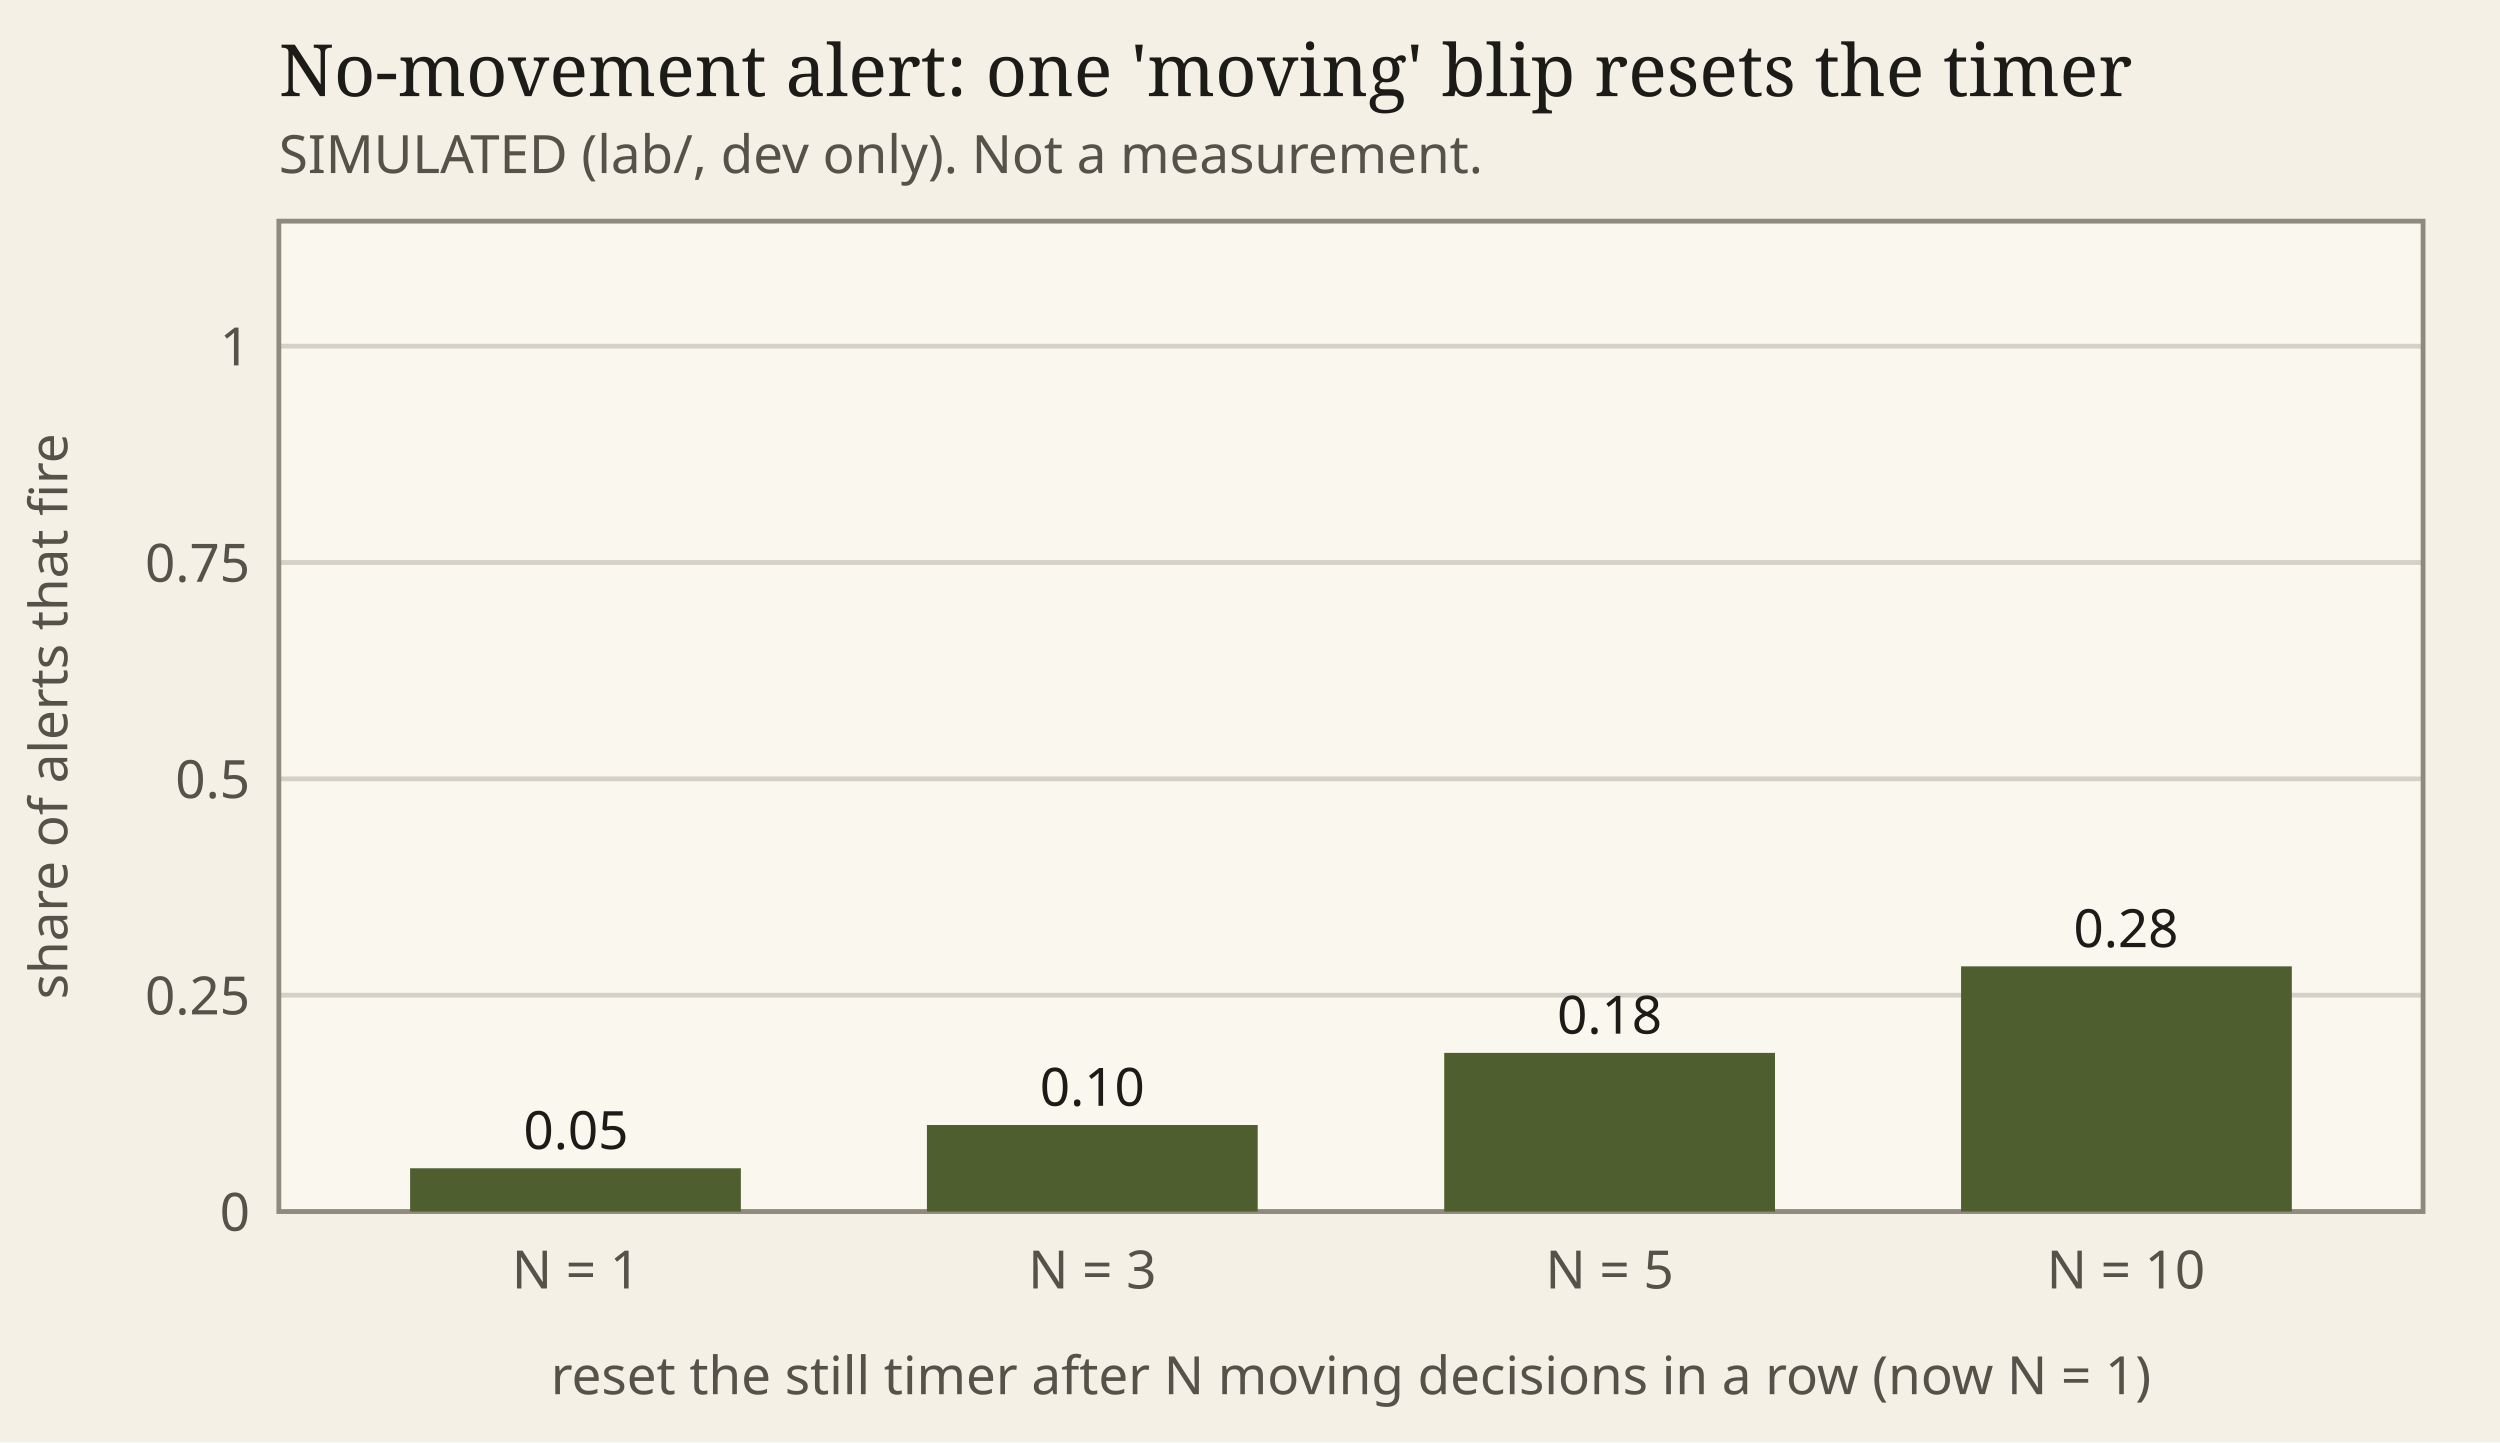
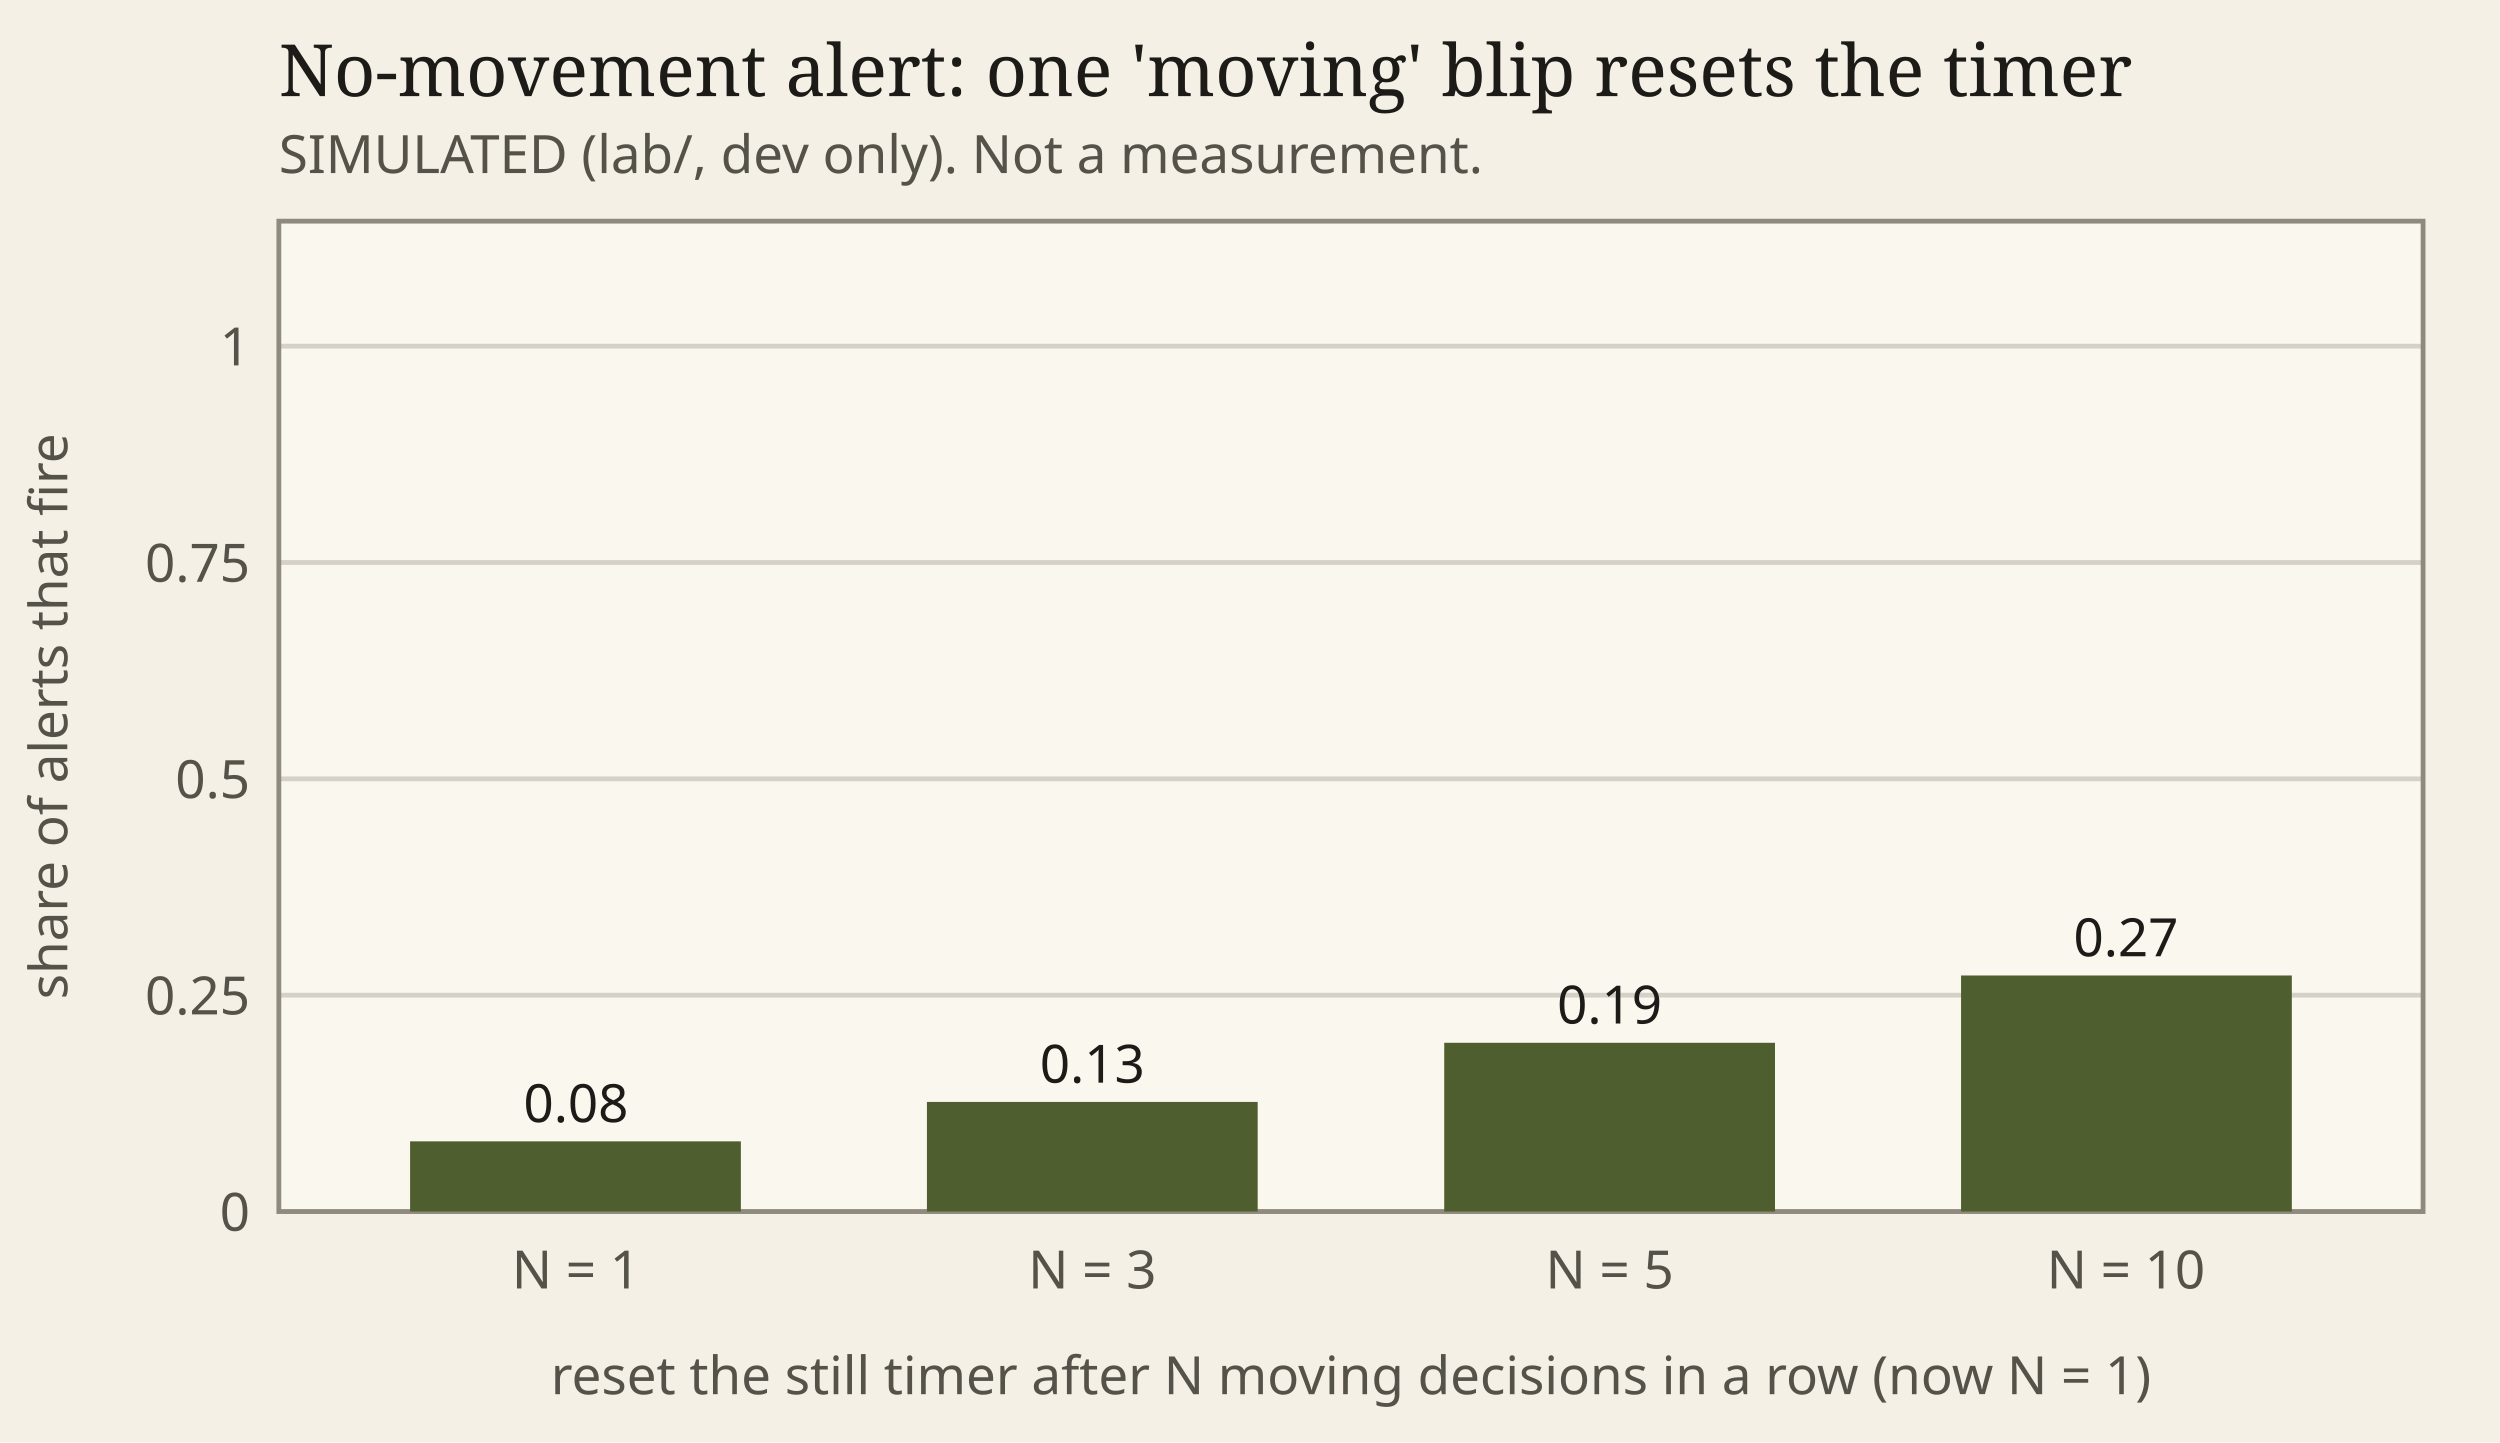
<svg xmlns="http://www.w3.org/2000/svg" width="520" height="300" viewBox="0 0 520 300" font-family="Hanken Grotesk, sans-serif" font-size="11" fill="#1C1B17">
  <rect width="520" height="300" fill="#F4F0E6" />
  <rect x="58" y="46" width="446" height="206" fill="#FAF7EF" stroke="#8F8A7E" />
  <text x="58" y="20" font-family="Newsreader, serif" font-size="15">No-movement alert: one 'moving' blip resets the timer</text>
  <text x="58" y="36" fill="#55524A">SIMULATED (lab/, dev only). Not a measurement.</text>
  <text x="281" y="290" text-anchor="middle" fill="#55524A">reset the still timer after N moving decisions in a row (now N = 1)</text>
  <text transform="translate(14 149) rotate(-90)" text-anchor="middle" fill="#55524A">share of alerts that fire</text>
  <line x1="58" x2="504" y1="252.0" y2="252.0" stroke="#8F8A7E" stroke-opacity="0.35" />
  <text x="52" y="256.0" text-anchor="end" fill="#55524A">0</text>
  <line x1="58" x2="504" y1="207.0" y2="207.0" stroke="#8F8A7E" stroke-opacity="0.35" />
  <text x="52" y="211.0" text-anchor="end" fill="#55524A">0.25</text>
  <line x1="58" x2="504" y1="162.0" y2="162.0" stroke="#8F8A7E" stroke-opacity="0.35" />
  <text x="52" y="166.0" text-anchor="end" fill="#55524A">0.5</text>
  <line x1="58" x2="504" y1="117.0" y2="117.0" stroke="#8F8A7E" stroke-opacity="0.35" />
  <text x="52" y="121.0" text-anchor="end" fill="#55524A">0.75</text>
  <line x1="58" x2="504" y1="72.0" y2="72.0" stroke="#8F8A7E" stroke-opacity="0.35" />
  <text x="52" y="76.0" text-anchor="end" fill="#55524A">1</text>
-   <rect x="85.3" y="243.0" width="68.8" height="9.0" fill="#4F5E2E" />
-   <text x="119.8" y="239.0" text-anchor="middle">0.05</text>
+   <rect x="85.3" y="237.4" width="68.8" height="14.6" fill="#4F5E2E" />
+   <text x="119.8" y="233.4" text-anchor="middle">0.08</text>
  <text x="119.8" y="268" text-anchor="middle" fill="#55524A">N = 1</text>
-   <rect x="192.8" y="234.0" width="68.8" height="18.0" fill="#4F5E2E" />
-   <text x="227.2" y="230.0" text-anchor="middle">0.10</text>
+   <rect x="192.8" y="229.2" width="68.8" height="22.8" fill="#4F5E2E" />
+   <text x="227.2" y="225.2" text-anchor="middle">0.13</text>
  <text x="227.2" y="268" text-anchor="middle" fill="#55524A">N = 3</text>
-   <rect x="300.4" y="219.0" width="68.8" height="33.0" fill="#4F5E2E" />
-   <text x="334.8" y="215.0" text-anchor="middle">0.18</text>
+   <rect x="300.4" y="216.9" width="68.8" height="35.1" fill="#4F5E2E" />
+   <text x="334.8" y="212.9" text-anchor="middle">0.19</text>
  <text x="334.8" y="268" text-anchor="middle" fill="#55524A">N = 5</text>
-   <rect x="407.9" y="201.0" width="68.8" height="51.0" fill="#4F5E2E" />
-   <text x="442.2" y="197.0" text-anchor="middle">0.28</text>
+   <rect x="407.9" y="202.9" width="68.8" height="49.1" fill="#4F5E2E" />
+   <text x="442.2" y="198.9" text-anchor="middle">0.27</text>
  <text x="442.2" y="268" text-anchor="middle" fill="#55524A">N = 10</text>
</svg>
